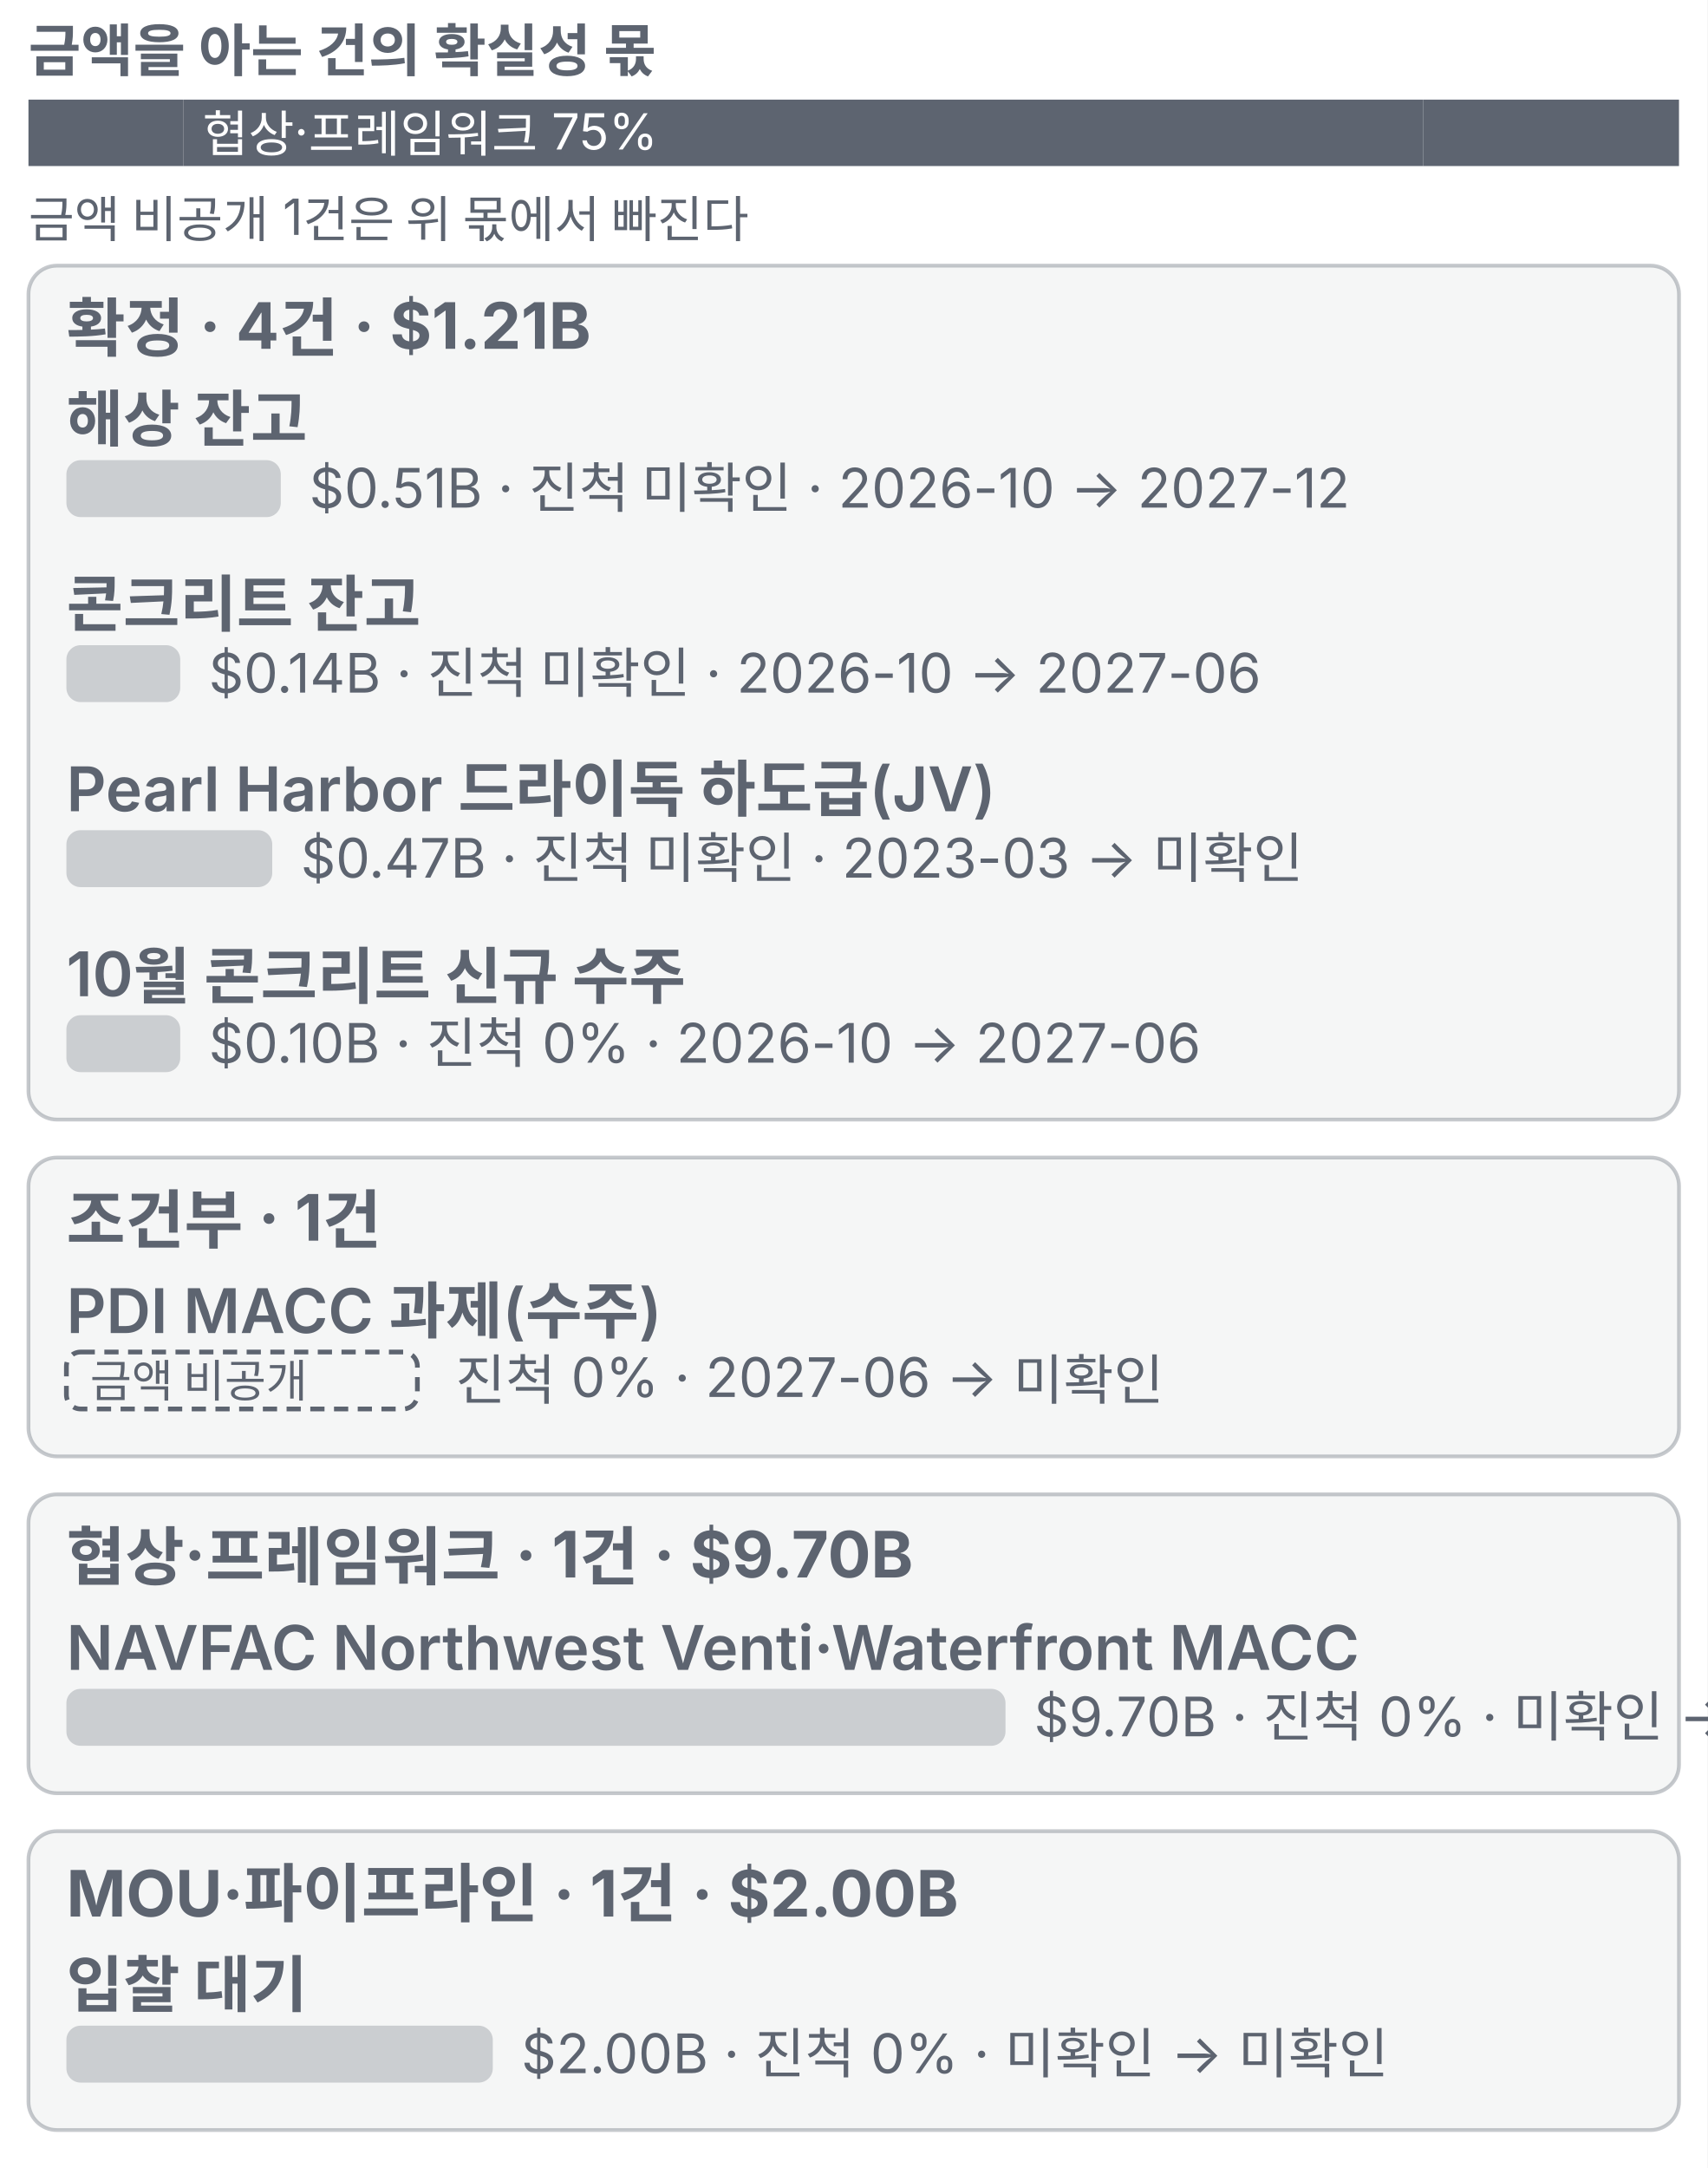
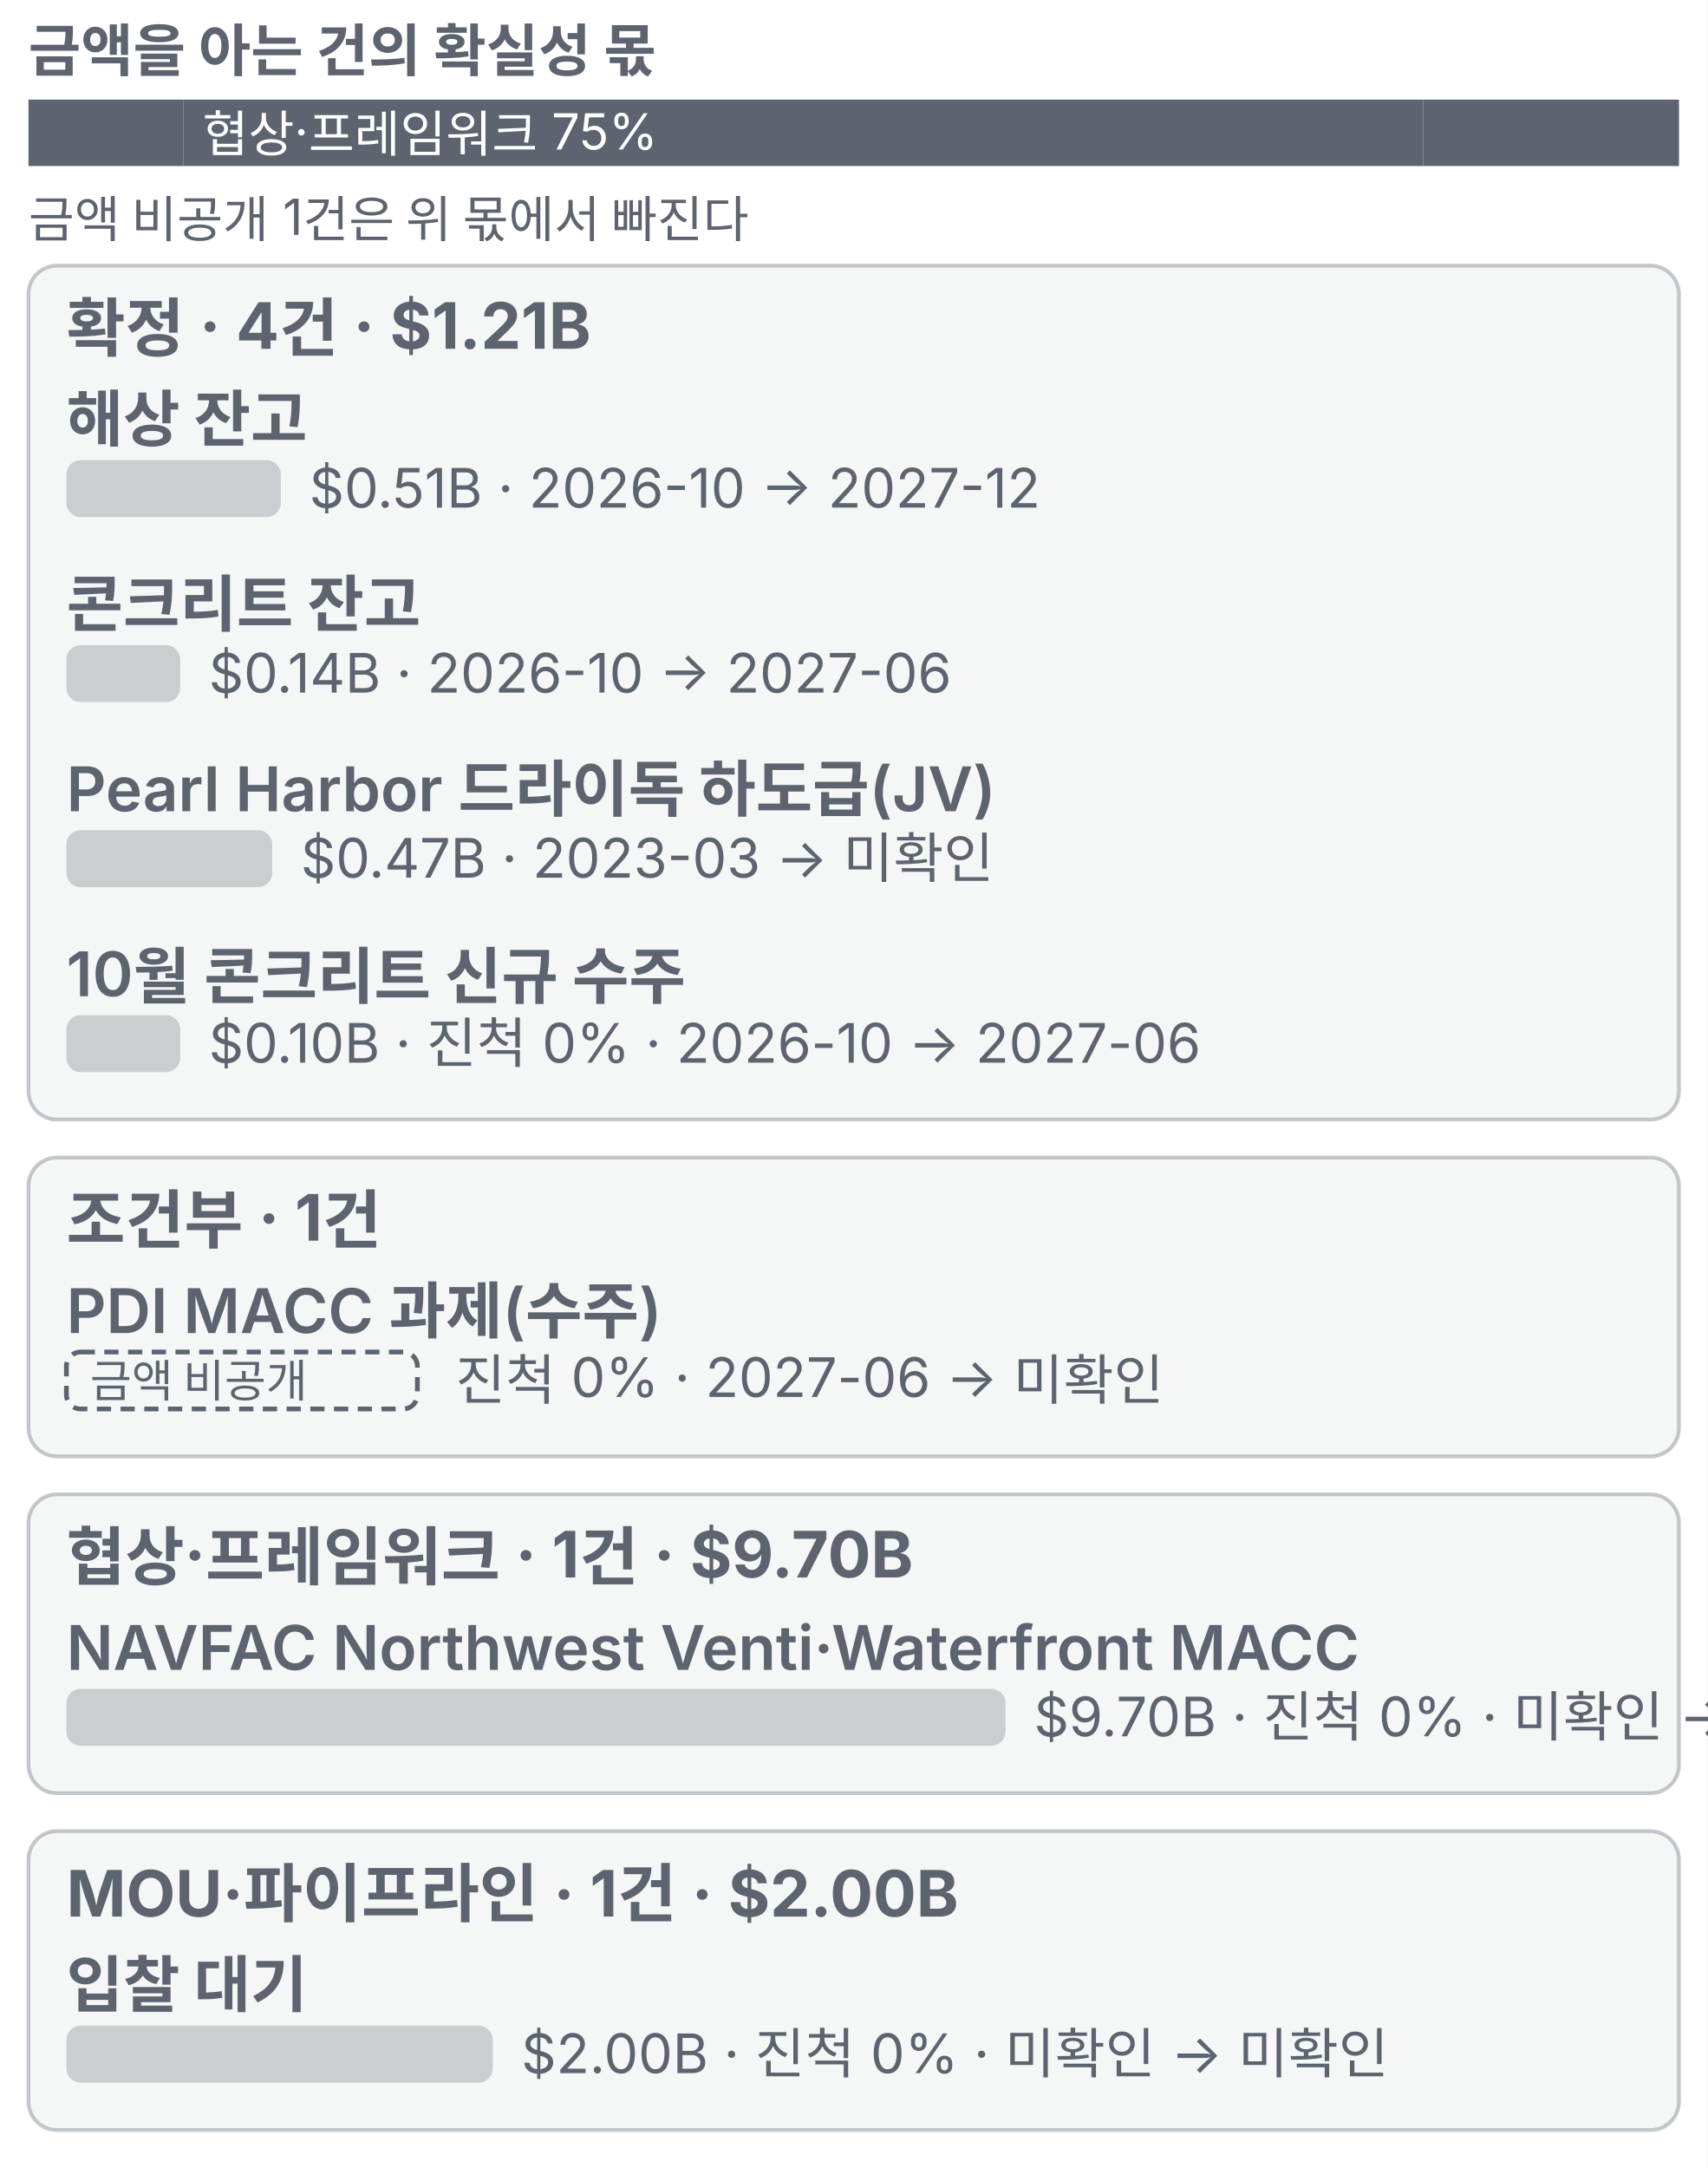
<svg xmlns="http://www.w3.org/2000/svg" viewBox="0 0 360 457" width="360" height="457">
  <style>text{fill:#5d6470;font-size:10.5px;font-family:-apple-system,'Apple SD Gothic Neo','Malgun Gothic',sans-serif}</style>
  <rect width="100%" height="100%" fill="#ffffff" />
  <g transform="translate(0,0)">
    <text x="6" y="15" style="fill:#5d6470;font-size:12px;font-weight:600">금액을 아는 건의 확실성 몫</text>
    <rect x="6.0" y="21" width="32.7" height="14" fill="#5d6470" />
    <rect x="38.7" y="21" width="261.4" height="14" fill="#5d6470" />
    <text x="42.7" y="32" style="fill:#fff;font-size:10.5px">협상·프레임워크 75%</text>
    <rect x="300.1" y="21" width="53.9" height="14" fill="#5d6470" />
    <rect x="6" y="56" width="348" height="180" rx="6" fill="#5d6470" fill-opacity="0.06" stroke="#5d6470" stroke-opacity="0.35" stroke-width="0.8" />
    <text x="6" y="50" style="font-size:10.5px">금액 비공개 1건은 위 몫에서 빠진다</text>
    <text x="14" y="74" style="fill:#5d6470;font-size:13.5px;font-weight:700">확정 · 4건 · $1.21B</text>
    <text x="14" y="93" style="fill:#5d6470;font-size:13px;font-weight:600">해상 잔고</text>
    <rect x="14" y="97" width="45.2" height="12" rx="3" fill="#5d6470" fill-opacity="0.28" />
-     <text x="65.2" y="107" style="font-size:11.5px">$0.51B · 진척 미확인 · 2026-10 → 2027-12</text>
+     <text x="65.2" y="107" style="font-size:11.5px">$0.51B · 2026-10 → 2027-12</text>
    <text x="14" y="132" style="fill:#5d6470;font-size:13px;font-weight:600">콘크리트 잔고</text>
    <rect x="14" y="136" width="24.0" height="12" rx="3" fill="#5d6470" fill-opacity="0.28" />
-     <text x="44.0" y="146" style="font-size:11.5px">$0.14B · 진척 미확인 · 2026-10 → 2027-06</text>
+     <text x="44.0" y="146" style="font-size:11.5px">$0.14B · 2026-10 → 2027-06</text>
    <text x="14" y="171" style="fill:#5d6470;font-size:13px;font-weight:600">Pearl Harbor 드라이독 하도급(JV)</text>
    <rect x="14" y="175" width="43.4" height="12" rx="3" fill="#5d6470" fill-opacity="0.28" />
-     <text x="63.4" y="185" style="font-size:11.5px">$0.47B · 진척 미확인 · 2023-03 → 미확인</text>
+     <text x="63.4" y="185" style="font-size:11.5px">$0.47B · 2023-03 → 미확인</text>
    <text x="14" y="210" style="fill:#5d6470;font-size:13px;font-weight:600">10월 콘크리트 신규 수주</text>
    <rect x="14" y="214" width="24.0" height="12" rx="3" fill="#5d6470" fill-opacity="0.28" />
    <rect x="6" y="244" width="348" height="63" rx="6" fill="#5d6470" fill-opacity="0.06" stroke="#5d6470" stroke-opacity="0.35" stroke-width="0.8" />
    <text x="44.0" y="224" style="font-size:11.5px">$0.10B · 진척 0% · 2026-10 → 2027-06</text>
    <text x="14" y="262" style="fill:#5d6470;font-size:13.5px;font-weight:700">조건부 · 1건</text>
    <text x="14" y="281" style="fill:#5d6470;font-size:13px;font-weight:600">PDI MACC 과제(수주)</text>
    <rect x="14" y="285" width="74" height="12" rx="3" fill="none" stroke="#5d6470" stroke-dasharray="3 2" />
    <text x="19" y="294.5" style="font-size:9.5px">금액 비공개</text>
    <rect x="6" y="315" width="348" height="63" rx="6" fill="#5d6470" fill-opacity="0.06" stroke="#5d6470" stroke-opacity="0.35" stroke-width="0.8" />
    <text x="96.0" y="295" style="font-size:11.5px">진척 0% · 2027-06 → 미확인</text>
    <text x="14" y="333" style="fill:#5d6470;font-size:13.5px;font-weight:700">협상·프레임워크 · 1건 · $9.70B</text>
    <text x="14" y="352" style="fill:#5d6470;font-size:13px;font-weight:600">NAVFAC Northwest Venti·Waterfront MACC</text>
    <rect x="14" y="356" width="198.0" height="12" rx="3" fill="#5d6470" fill-opacity="0.28" />
    <rect x="6" y="386" width="348" height="63" rx="6" fill="#5d6470" fill-opacity="0.06" stroke="#5d6470" stroke-opacity="0.35" stroke-width="0.8" />
    <text x="218.0" y="366" style="font-size:11.5px">$9.70B · 진척 0% · 미확인 → 미확인</text>
    <text x="14" y="404" style="fill:#5d6470;font-size:13.5px;font-weight:700">MOU·파이프라인 · 1건 · $2.00B</text>
    <text x="14" y="423" style="fill:#5d6470;font-size:13px;font-weight:600">입찰 대기</text>
    <rect x="14" y="427" width="89.9" height="12" rx="3" fill="#5d6470" fill-opacity="0.28" />
    <text x="109.9" y="437" style="font-size:11.5px">$2.00B · 진척 0% · 미확인 → 미확인</text>
  </g>
</svg>
